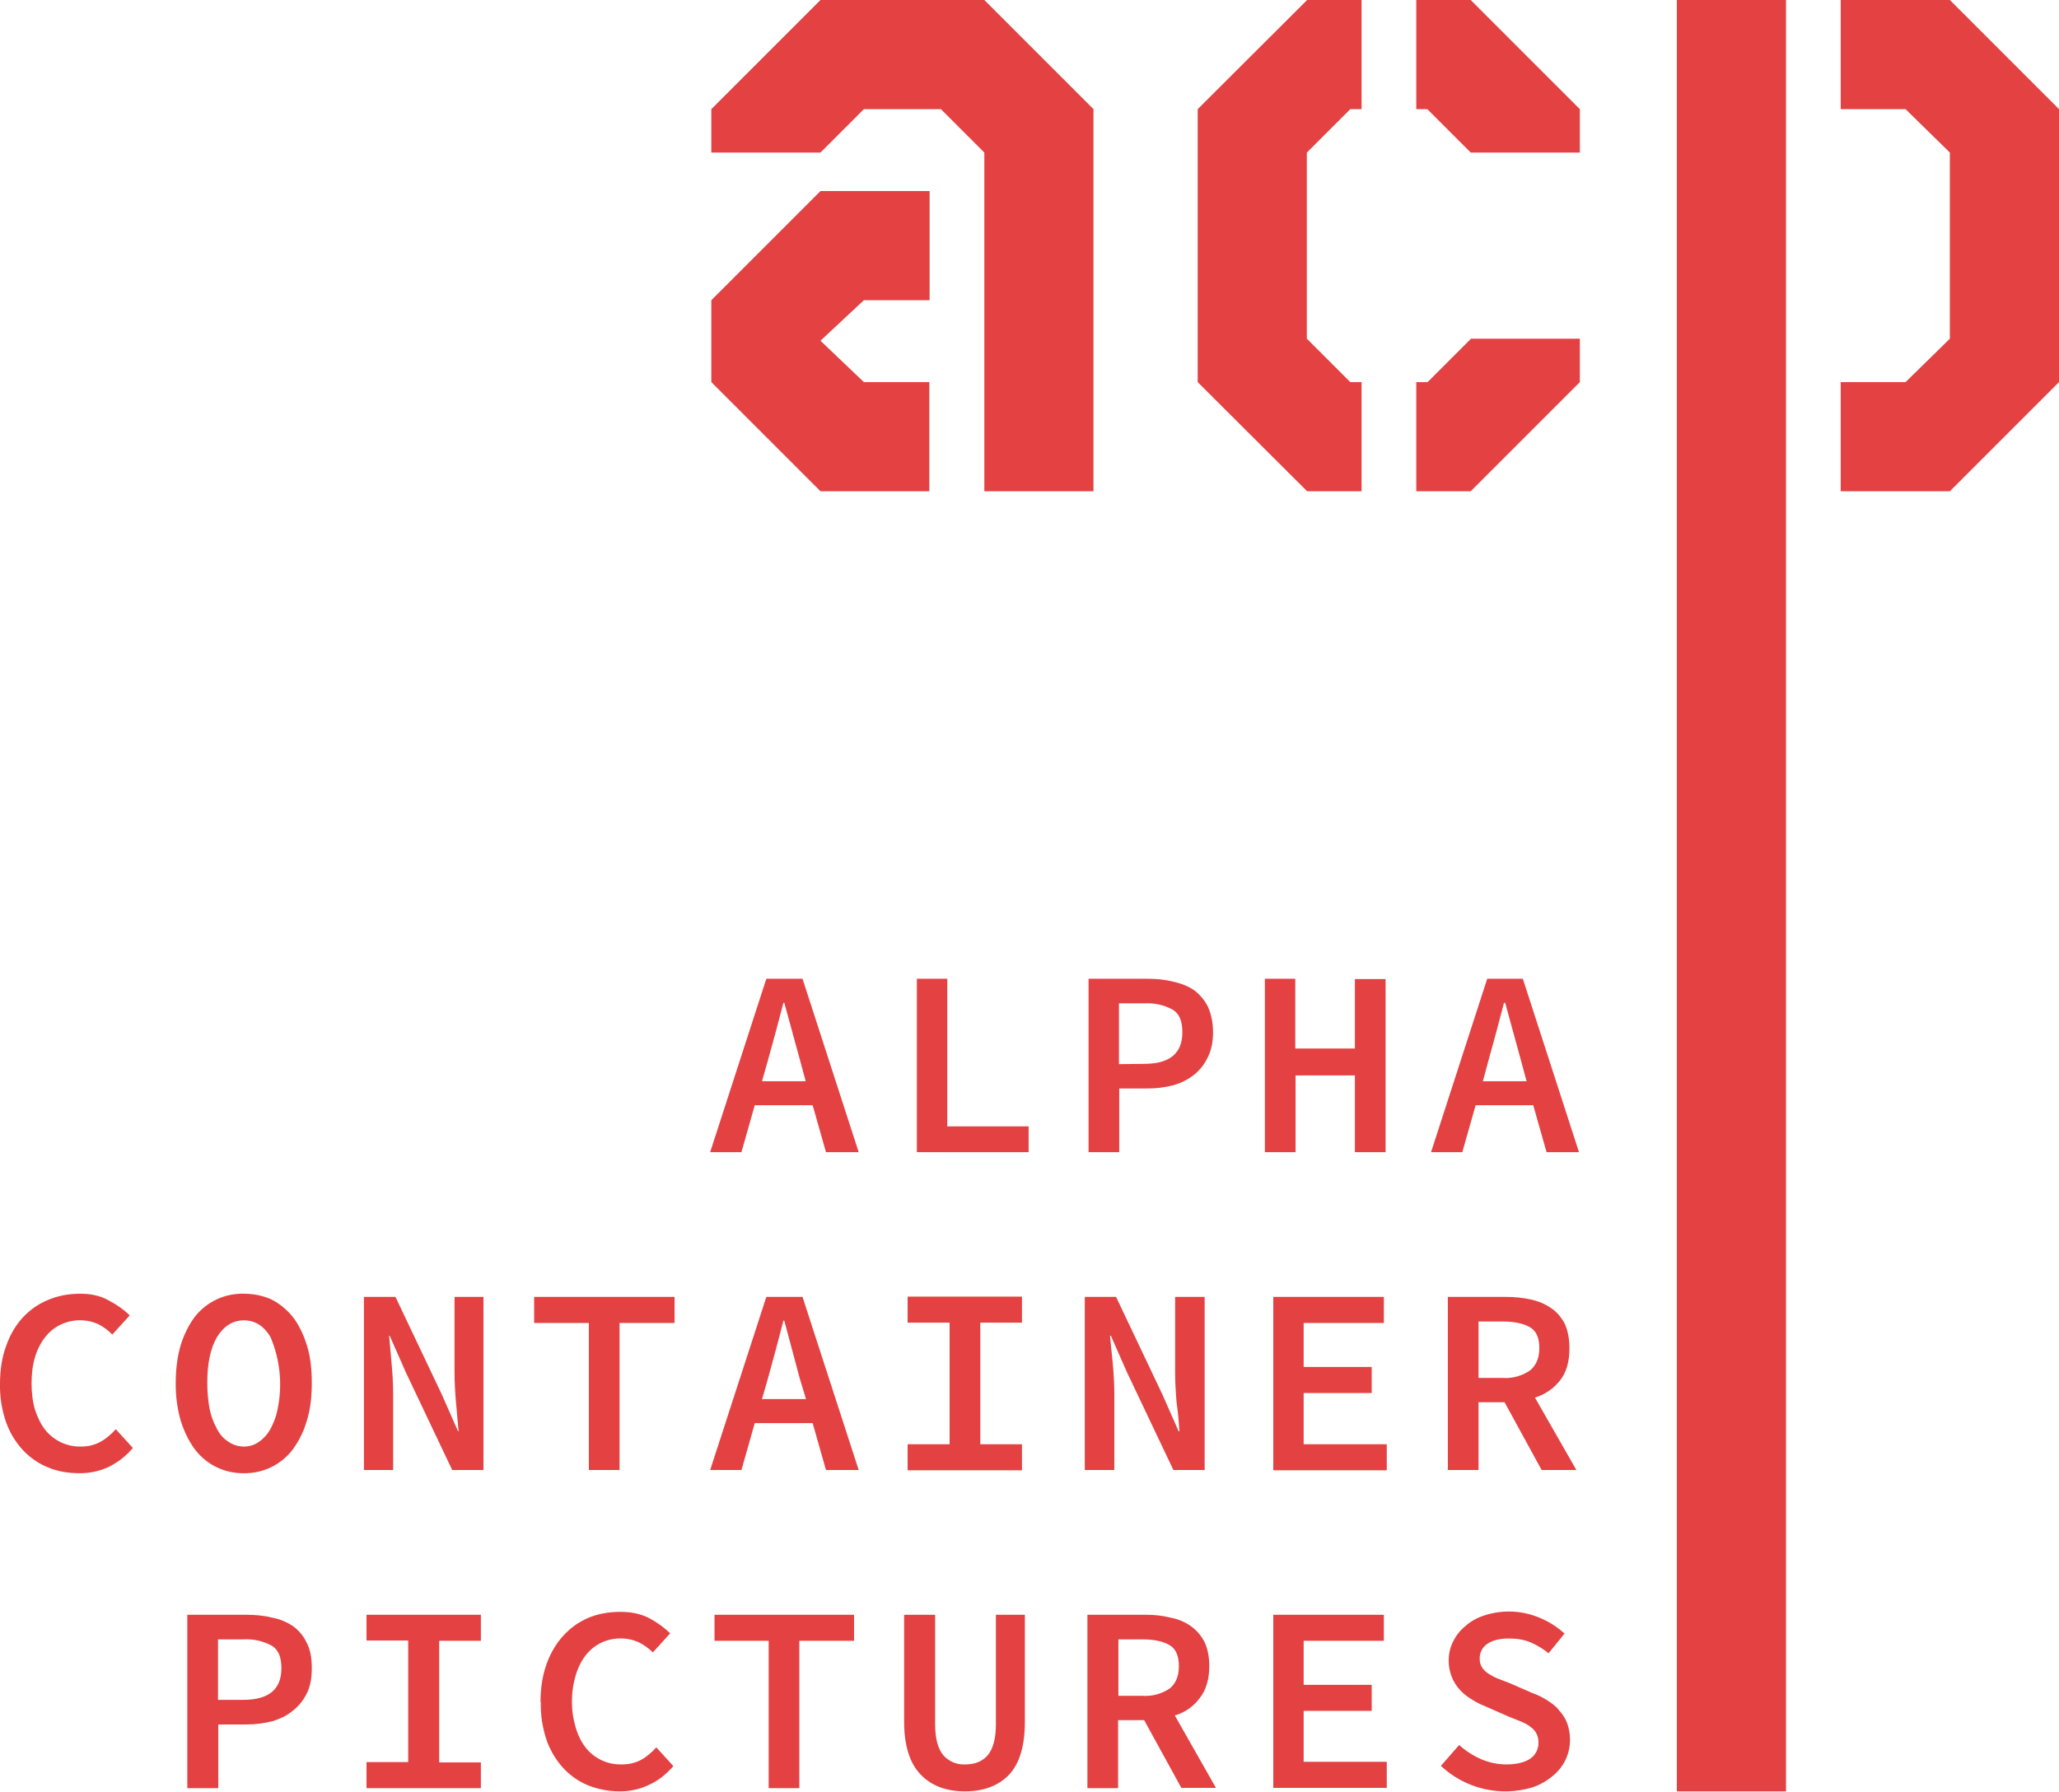
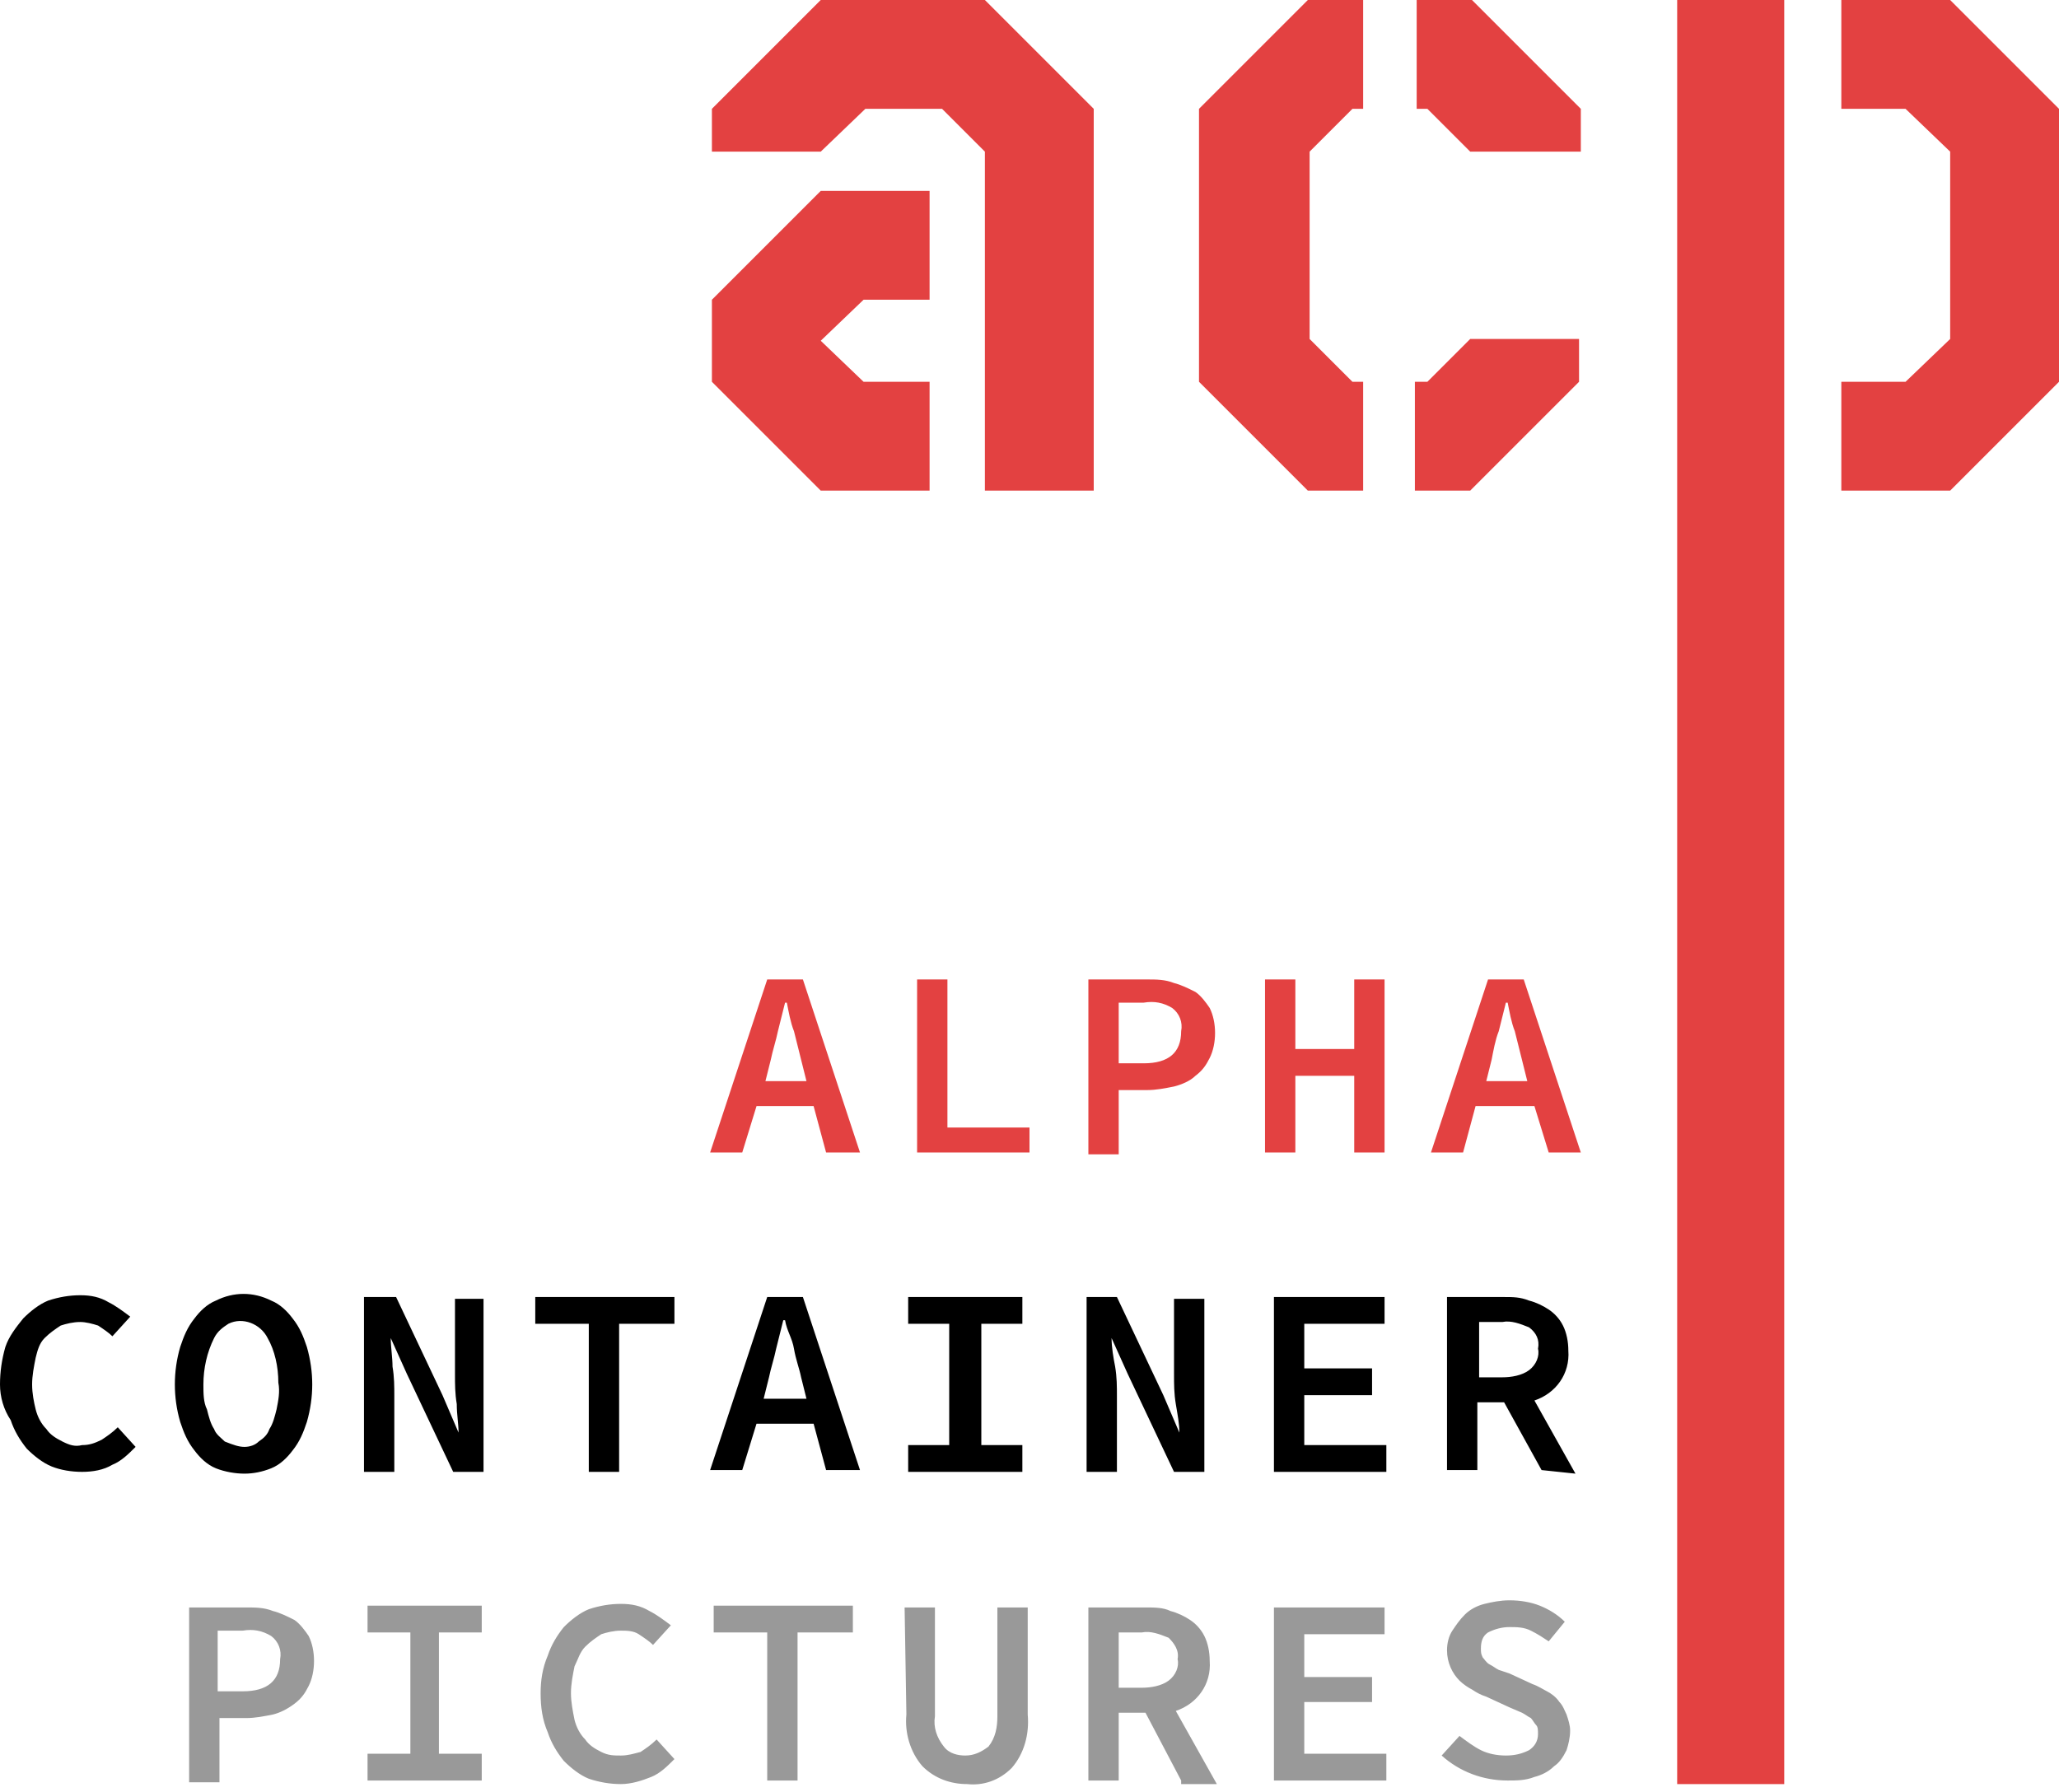
- <svg xmlns="http://www.w3.org/2000/svg" viewBox="0 0 711.2 618.8">
-   <path fill="#e34142" d="M278.3 373.5l-2-7.4a2945 2945 0 0 0-5.4-19.7h-.3a938.3 938.3 0 0 1-5.3 19.7l-2.1 7.4zm2.4 8.3h-20l-4.6 16.2h-10.8l19.4-59.9h12.5l19.4 59.9h-11.3l-4.6-16.2M316.7 338.1h10.5v51h28.1v8.9h-38.6V338M395.2 367.5c8.8 0 13.2-3.6 13.2-10.9 0-3.8-1-6.4-3.3-7.8a18.3 18.3 0 0 0-9.9-2.2h-8.7v21zM376 338.1h20.2c3.3 0 6.3.3 9 1 2.8.6 5.3 1.6 7.3 3 2 1.5 3.6 3.4 4.8 5.8 1 2.3 1.7 5.2 1.7 8.7 0 3.3-.6 6.2-1.8 8.6a16.9 16.9 0 0 1-4.8 6.1 20 20 0 0 1-7.2 3.6 34 34 0 0 1-9 1.1h-9.6v22H376V338M436.8 338.1h10.6v24.1H468v-24h10.6V398H468v-26.5h-20.5V398h-10.6V338M527.3 373.5l-2-7.4a3302.5 3302.5 0 0 0-5.4-19.7h-.4a971.2 971.2 0 0 1-5.3 19.7l-2 7.4zm2.4 8.3h-20l-4.6 16.2h-10.8l19.4-59.9H526l19.4 59.9h-11.2l-4.6-16.2M0 478c0-4.8.7-9.2 2.1-13 1.4-4 3.3-7.2 5.8-9.9s5.4-4.7 8.8-6.1c3.4-1.4 7-2.1 11-2.1 3.7 0 7 .7 9.8 2.3 2.9 1.5 5.3 3.2 7.3 5.2l-6 6.6a18.5 18.5 0 0 0-4.9-3.6 15.5 15.5 0 0 0-13 .2 15 15 0 0 0-5.3 4.3 20.8 20.8 0 0 0-3.5 6.9c-.8 2.6-1.2 5.7-1.2 9 0 3.4.4 6.5 1.2 9.2.9 2.7 2 5 3.5 6.9a15.3 15.3 0 0 0 12.4 5.8c2.4 0 4.6-.5 6.6-1.6 1.9-1 3.7-2.5 5.4-4.4l5.9 6.5a26 26 0 0 1-8.3 6.5 23 23 0 0 1-10.2 2.2c-3.9 0-7.5-.6-10.8-2a24.3 24.3 0 0 1-8.7-6 27.8 27.8 0 0 1-5.8-9.6A38.2 38.2 0 0 1 0 478M84.2 499.7c1.9 0 3.6-.5 5.2-1.6 1.5-1 2.9-2.5 4-4.4 1-2 2-4.2 2.5-7a41.7 41.7 0 0 0-2.5-24.9c-2.3-3.8-5.3-5.7-9.2-5.7-3.8 0-6.9 2-9.2 5.7-2.3 3.9-3.4 9.1-3.4 15.8 0 3.4.3 6.4.8 9.1a24 24 0 0 0 2.6 7c1 2 2.4 3.4 4 4.4 1.5 1 3.3 1.6 5.2 1.6zm0 9.2a20.7 20.7 0 0 1-17-8.4c-2-2.7-3.6-6-4.8-9.8a45.4 45.4 0 0 1-1.7-13c0-4.9.6-9.2 1.7-13 1.2-3.8 2.8-7 4.8-9.7a20.8 20.8 0 0 1 17-8.1c3.5 0 6.7.7 9.6 2 2.9 1.5 5.3 3.5 7.4 6.1 2 2.6 3.6 5.9 4.8 9.7 1.2 3.8 1.7 8.1 1.7 13 0 4.8-.5 9.2-1.7 13a31.2 31.2 0 0 1-4.8 9.9 20.7 20.7 0 0 1-17 8.3M125.8 448h10.8l16 33.7 5.6 12.7h.2l-.9-10c-.3-3.6-.5-7-.5-10.4v-26H167v59.8h-10.8l-16-33.7-5.6-12.7h-.2l.9 10c.3 3.5.5 6.9.5 10.3v26.1h-10.1V448M203.4 457h-18.9v-9H233v9H214v50.8h-10.6V457M278.4 483.3l-2.2-7.3a3097 3097 0 0 0-5.3-19.8h-.3a948 948 0 0 1-5.3 19.8l-2.1 7.3zm2.3 8.3h-20l-4.6 16.2h-10.8l19.4-59.8h12.5l19.4 59.8h-11.3l-4.6-16.2M313.4 498.9H328v-42h-14.5v-9H353v9h-14.4v42h14.4v9h-39.5v-9M374.7 448h10.8l16 33.7 5.6 12.7h.3c-.2-3.1-.5-6.5-1-10-.3-3.6-.5-7-.5-10.4v-26h10.2v59.8h-10.8l-16-33.7-5.6-12.7h-.3l1 10c.3 3.5.5 6.9.5 10.3v26.1h-10.2V448M439.7 448H478v9h-27.7v15.2h23.5v9h-23.5v17.7H479v9h-39.2v-60M510.7 476h8.3a15 15 0 0 0 9.5-2.6c2.1-1.7 3.2-4.3 3.2-7.7 0-3.5-1-5.9-3.2-7.2-2.2-1.3-5.4-2-9.5-2h-8.3zm21.8 31.8l-12.8-23.4h-9v23.4h-10.6V448h20c3.1 0 6 .3 8.7.9 2.7.6 5 1.6 7 3 2 1.3 3.5 3.2 4.7 5.4 1 2.3 1.6 5 1.6 8.4 0 4.6-1 8.3-3.2 11.1-2.2 2.8-5 4.8-8.7 6l14.3 25h-12M84 587.2c8.8 0 13.2-3.6 13.2-10.9 0-3.8-1-6.4-3.3-7.8a18.3 18.3 0 0 0-9.9-2.2h-8.7v20.9zm-19.3-29.4H85c3.2 0 6.3.3 9 1 2.8.5 5.2 1.6 7.3 3 2 1.5 3.6 3.4 4.7 5.8 1.2 2.3 1.7 5.2 1.7 8.7 0 3.3-.5 6.2-1.7 8.6a16.9 16.9 0 0 1-4.8 6c-2 1.7-4.5 2.9-7.2 3.7-2.8.7-5.8 1.1-9 1.1h-9.6v22H64.7v-59.9M126.7 608.7H141v-42h-14.4v-8.9h39.5v9h-14.4v42h14.4v8.9h-39.5v-9M186.7 588c0-5 .7-9.3 2.1-13.2 1.4-3.9 3.4-7.2 5.8-9.8 2.5-2.7 5.4-4.8 8.8-6.2 3.4-1.4 7-2 11-2 3.7 0 7 .7 9.9 2.2 2.8 1.5 5.2 3.3 7.2 5.2l-6 6.6a18.4 18.4 0 0 0-4.9-3.5 15.5 15.5 0 0 0-13 .2 15 15 0 0 0-5.3 4.3 20.7 20.7 0 0 0-3.4 6.8 31.6 31.6 0 0 0 0 18.3c.8 2.7 2 5 3.4 6.8a15.3 15.3 0 0 0 12.4 5.8c2.5 0 4.7-.5 6.6-1.5 1.9-1 3.7-2.5 5.4-4.4l5.9 6.5c-2.5 2.8-5.2 5-8.3 6.4a23 23 0 0 1-10.2 2.3c-3.9 0-7.4-.7-10.8-2a24.3 24.3 0 0 1-8.7-6 27.9 27.9 0 0 1-5.8-9.7 38.2 38.2 0 0 1-2-13.2M265.6 566.8h-18.8v-9H295v9h-18.9v50.9h-10.6v-51M312.3 557.8H323v37.8c0 5 1 8.5 2.8 10.7a9.4 9.4 0 0 0 7.6 3.2c3.3 0 5.9-1 7.8-3.2 1.8-2.2 2.8-5.7 2.8-10.7v-37.8H354v37c0 8.2-1.8 14.3-5.4 18.2-3.6 3.8-8.7 5.8-15.3 5.8-6.6 0-11.7-2-15.4-5.9-3.7-3.9-5.6-10-5.6-18.1v-37M386.3 585.8h8.2a15 15 0 0 0 9.5-2.5c2.1-1.7 3.2-4.3 3.2-7.7 0-3.5-1-6-3.2-7.3-2.2-1.3-5.3-2-9.5-2h-8.2zm21.8 31.9l-12.9-23.5h-9v23.5h-10.6v-59.9h20c3.1 0 6 .3 8.7 1 2.7.5 5 1.5 7 2.9s3.5 3.2 4.7 5.4c1.1 2.3 1.7 5.1 1.7 8.5 0 4.5-1.1 8.2-3.3 11-2.2 2.9-5 4.9-8.6 6l14.2 25h-12M439.7 557.8H478v9h-27.7V582h23.5v9h-23.5v17.6H479v9h-39.2v-59.9M504 602.8a29 29 0 0 0 7.6 4.9c2.9 1.2 5.7 1.8 8.7 1.8 3.6 0 6.4-.7 8.3-2a6.6 6.6 0 0 0 2.8-5.7 6.2 6.2 0 0 0-2.8-5.3c-.8-.7-2-1.3-3.2-1.8l-4-1.6-8.2-3.6c-1.6-.6-3.1-1.4-4.6-2.3-1.6-1-3-2-4.2-3.3a14.8 14.8 0 0 1-4-10.3c0-2.4.5-4.6 1.6-6.7 1-2 2.4-3.8 4.3-5.3 1.8-1.6 4-2.8 6.5-3.6a27.3 27.3 0 0 1 18.9.8 29 29 0 0 1 8.7 5.5l-5.5 6.8a27 27 0 0 0-6.3-3.8c-2.2-.9-4.7-1.3-7.4-1.3-3.1 0-5.6.6-7.4 1.8a6 6 0 0 0-2.7 5.2c0 1.2.3 2.2.8 3a8 8 0 0 0 2.3 2.2c1 .6 2 1.2 3.3 1.7l3.9 1.5 7.8 3.4c2 .7 3.7 1.6 5.3 2.6 1.5 1 3 2 4 3.4a14 14 0 0 1 2.8 4.4c.6 1.7 1 3.6 1 5.8a15.9 15.9 0 0 1-6 12.5 21.2 21.2 0 0 1-6.9 3.9 32.5 32.5 0 0 1-31.7-7.4l6.3-7.2M283.4 169.7L245.7 132v-28.3L283.4 66h37.7v37.7h-22.7l-15 14 15 14.3H321v37.7zm56.6 0v-117l-15-15h-26.6l-15 15h-37.7v-15L283.4 0H340l37.7 37.7v132H340M508 169.7h-18.8V132h3.9l15-15h37.6v15zm0-117l-15-15h-3.8V0H508l37.7 37.7v15zm-56.5 117L413.7 132V37.7L451.5 0h18.8v37.7h-3.9l-15 15V117l15 15h3.9v37.7h-18.8M673.5 169.7h-37.7V132h22.4l15.3-15V52.7l-15.3-15h-22.4V0h37.7l37.7 37.7V132zm-94.3 449V0h37.7v618.8h-37.7" />
+ <svg xmlns="http://www.w3.org/2000/svg" viewBox="0 0 115.4 100.4">
+   <path d="M45.6 62h-3.2l-.8 2.6h-1.8l3.2-9.7h2l3.2 9.7h-1.9l-.7-2.6zm-.4-1.4l-.3-1.2-.4-1.6c-.2-.5-.3-1.1-.4-1.6H44l-.4 1.6c-.1.5-.3 1.1-.4 1.6l-.3 1.2h2.3zm6.2-5.7h1.7v8.3h4.6v1.4h-6.3v-9.7zm9.6 0h3.3c.5 0 1 0 1.5.2.4.1.8.3 1.2.5.3.2.6.6.8.9.2.4.3.9.3 1.4 0 .5-.1 1-.3 1.4-.2.4-.4.7-.8 1-.3.3-.8.5-1.2.6-.5.1-1 .2-1.5.2h-1.6v3.6H61v-9.8zm3.1 4.7c1.4 0 2.1-.6 2.1-1.8.1-.5-.1-1-.5-1.3-.5-.3-1-.4-1.6-.3h-1.4v3.4h1.4zm6.8-4.7h1.7v3.9h3.3v-3.9h1.7v9.7h-1.7v-4.3h-3.3v4.3h-1.7v-9.7zM86 62h-3.3l-.7 2.6h-1.8l3.2-9.7h2l3.2 9.7h-1.8L86 62zm-.4-1.4l-.3-1.2-.4-1.6c-.2-.5-.3-1.1-.4-1.6h-.1l-.4 1.6c-.2.5-.3 1.1-.4 1.6l-.3 1.2h2.3z" fill="#e34141" />
+   <path d="M0 77.6c0-.7.1-1.4.3-2.1.2-.6.6-1.1 1-1.6.4-.4.9-.8 1.4-1 .6-.2 1.2-.3 1.8-.3.6 0 1.1.1 1.6.4.4.2.8.5 1.2.8l-1 1.1c-.2-.2-.5-.4-.8-.6-.3-.1-.7-.2-1-.2-.4 0-.8.1-1.1.2-.3.2-.6.4-.9.7-.3.3-.4.7-.5 1.1-.1.5-.2 1-.2 1.5s.1 1 .2 1.4c.1.4.3.8.6 1.1.2.3.5.5.9.7.4.2.7.3 1.1.2.4 0 .7-.1 1.1-.3.3-.2.6-.4.9-.7l1 1.1c-.4.4-.8.8-1.3 1-.5.3-1.1.4-1.7.4-.6 0-1.2-.1-1.7-.3-.5-.2-1-.6-1.4-1-.4-.5-.7-1-.9-1.6-.4-.6-.6-1.3-.6-2zm13.7 5c-.5 0-1.1-.1-1.6-.3-.5-.2-.9-.6-1.2-1-.4-.5-.6-1-.8-1.6a7.5 7.5 0 0 1 0-4.2c.2-.6.4-1.1.8-1.6.3-.4.7-.8 1.2-1 1-.5 2.1-.5 3.1 0 .5.2.9.6 1.2 1 .4.5.6 1 .8 1.6.4 1.4.4 2.8 0 4.2-.2.6-.4 1.1-.8 1.6-.3.4-.7.8-1.2 1-.5.2-1 .3-1.5.3zm0-1.5c.3 0 .6-.1.8-.3.3-.2.5-.4.6-.7.2-.3.3-.7.4-1.1.1-.5.2-1 .1-1.5 0-.9-.2-1.8-.6-2.5-.4-.8-1.4-1.2-2.2-.8-.3.2-.6.4-.8.8-.4.8-.6 1.7-.6 2.6 0 .5 0 1 .2 1.4.1.4.2.8.4 1.1.1.3.4.5.6.7.5.2.8.3 1.1.3zm6.7-8.4h1.8l2.6 5.5.9 2.1c0-.5-.1-1-.1-1.6-.1-.6-.1-1.1-.1-1.7v-4.2h1.6v9.7h-1.7L22.8 77l-.9-2c0 .5.1 1.1.1 1.6.1.6.1 1.1.1 1.7v4.2h-1.7v-9.8zM33 74.2h-3v-1.5h7.8v1.5h-3.1v8.3H33v-8.3zm12.6 5.6h-3.2l-.8 2.6h-1.8l3.2-9.7h2l3.2 9.7h-1.9l-.7-2.6zm-.4-1.4l-.3-1.2c-.1-.5-.3-1-.4-1.6s-.4-1-.5-1.6h-.1l-.4 1.6c-.1.5-.3 1.1-.4 1.6l-.3 1.2h2.4zm5.7 2.6h2.3v-6.8h-2.3v-1.5h6.4v1.5H55V81h2.3v1.5h-6.4V81zm9.9-8.3h1.8l2.6 5.5.9 2.1c0-.5-.1-1-.2-1.6-.1-.6-.1-1.1-.1-1.7v-4.2h1.7v9.7h-1.7L63.2 77l-.9-2c0 .5.1 1.1.2 1.6.1.6.1 1.1.1 1.7v4.2h-1.7v-9.8zm10.6 0h6.2v1.5h-4.5v2.5h3.8v1.5h-3.8V81h4.6v1.5h-6.3v-9.8zm15 9.7l-2.1-3.8h-1.5v3.8h-1.7v-9.7h3.2c.5 0 .9 0 1.4.2.4.1.8.3 1.1.5.3.2.6.5.8.9.2.4.3.9.3 1.4.1 1.3-.7 2.4-1.9 2.8l2.3 4.1-1.9-.2zm-3.5-5.2h1.3c.5 0 1.1-.1 1.5-.4.4-.3.6-.8.5-1.2.1-.5-.1-.9-.5-1.2-.5-.2-1-.4-1.5-.3h-1.3v3.1z" />
+   <path d="M10.5 90.1h3.3c.5 0 1 0 1.5.2.4.1.8.3 1.2.5.3.2.6.6.8.9.2.4.3.9.3 1.4 0 .5-.1 1-.3 1.4-.2.4-.4.7-.8 1-.4.3-.8.5-1.2.6-.5.1-1 .2-1.5.2h-1.5v3.6h-1.7v-9.8zm3.1 4.7c1.4 0 2.1-.6 2.1-1.8.1-.5-.1-1-.5-1.3-.5-.3-1-.4-1.6-.3h-1.4v3.4h1.4zm7 3.5H23v-6.8h-2.4V90H27v1.5h-2.4v6.8H27v1.5h-6.4v-1.5zm9.7-3.4c0-.7.1-1.4.4-2.1.2-.6.5-1.1.9-1.6.4-.4.9-.8 1.4-1 .6-.2 1.2-.3 1.8-.3.6 0 1.1.1 1.6.4.4.2.8.5 1.2.8l-1 1.1c-.2-.2-.5-.4-.8-.6-.3-.2-.7-.2-1-.2-.4 0-.8.1-1.1.2-.3.2-.6.4-.9.7-.3.3-.4.7-.6 1.1-.1.5-.2 1-.2 1.5s.1 1 .2 1.5c.1.4.3.8.6 1.1.2.3.5.5.9.7.4.2.7.2 1.1.2.4 0 .7-.1 1.1-.2.3-.2.6-.4.9-.7l1 1.1c-.4.4-.8.8-1.3 1-.5.2-1.1.4-1.7.4-.6 0-1.2-.1-1.8-.3-.5-.2-1-.6-1.4-1-.4-.5-.7-1-.9-1.6-.3-.7-.4-1.4-.4-2.2zm12.8-3.4H40V90h7.8v1.5h-3.1v8.3H43v-8.3zm7.6-1.4h1.7v6.1c-.1.6.1 1.2.5 1.7.3.4.8.5 1.2.5.5 0 .9-.2 1.3-.5.4-.5.5-1.1.5-1.7v-6.1h1.7v6c.1 1.1-.2 2.2-.9 3-.7.7-1.6 1-2.5.9-.9 0-1.8-.3-2.5-1-.7-.8-1-1.9-.9-2.9l-.1-6zm15.5 9.7l-2-3.8h-1.5v3.8H61v-9.7h3.2c.5 0 1 0 1.4.2.4.1.8.3 1.1.5.3.2.6.5.8.9.2.4.3.9.3 1.4.1 1.3-.7 2.4-1.9 2.8l2.3 4.1h-2zm-3.5-5.2H64c.5 0 1.1-.1 1.5-.4.4-.3.6-.8.5-1.2.1-.5-.2-.9-.5-1.2-.5-.2-1-.4-1.5-.3h-1.3v3.1zm8.7-4.5h6.2v1.5h-4.5V94h3.8v1.4h-3.8v2.9h4.6v1.5h-6.3v-9.7zm10.4 7.2c.4.3.8.6 1.2.8.4.2.9.3 1.4.3.5 0 .9-.1 1.3-.3.3-.2.5-.5.5-.9 0-.2 0-.4-.1-.5-.1-.1-.2-.3-.3-.4-.2-.1-.3-.2-.5-.3l-.7-.3-1.3-.6c-.3-.1-.5-.2-.8-.4-.2-.1-.5-.3-.7-.5-.4-.4-.7-1-.7-1.7 0-.4.1-.8.3-1.1.2-.3.4-.6.7-.9.3-.3.7-.5 1.1-.6.4-.1.9-.2 1.4-.2.6 0 1.2.1 1.7.3.5.2 1 .5 1.4.9l-.9 1.1c-.3-.2-.6-.4-1-.6-.4-.2-.8-.2-1.2-.2-.4 0-.8.1-1.2.3-.3.2-.4.5-.4.9 0 .2 0 .3.1.5.1.1.2.3.4.4.2.1.3.2.5.3l.6.2 1.3.6c.3.1.6.3.8.4.2.1.5.3.7.6.2.2.3.5.4.7.1.3.2.6.2.9 0 .4-.1.8-.2 1.1-.2.4-.4.7-.7.9-.3.3-.7.5-1.1.6-.5.2-1 .2-1.5.2-1.4 0-2.7-.5-3.7-1.4l1-1.1z" fill="#999" />
+   <path d="M94 42h6v58h-6zM55.2 27.5v-19l-2.4-2.4h-4.3L46 8.5h-6.1V6.1L46 0h9.2l6.1 6.1v21.4h-6.1zm-9.2 0l-6.1-6.1v-4.6l6.1-6.1h6.1v6.1h-3.7L46 19.1l2.4 2.3h3.7v6.1H46zm27.3 0l-6.1-6.1V6.1L73.3 0h3.1v6.1h-.6l-2.4 2.4V19l2.4 2.4h.6v6.1h-3.1zm9.1-19L80 6.1h-.6V0h3.1l6.1 6.1v2.4h-6.2zm0 19h-3.1v-6.1h.7l2.4-2.4h6.1v2.4l-6.1 6.1zM109.3 0h-6.1v6.1h3.6l2.5 2.4V19l-2.5 2.4h-3.6v6.1h6.1l6.1-6.1V6.1L109.3 0zM94 0v42h6V0h-6z" fill="#e34141" />
</svg>
